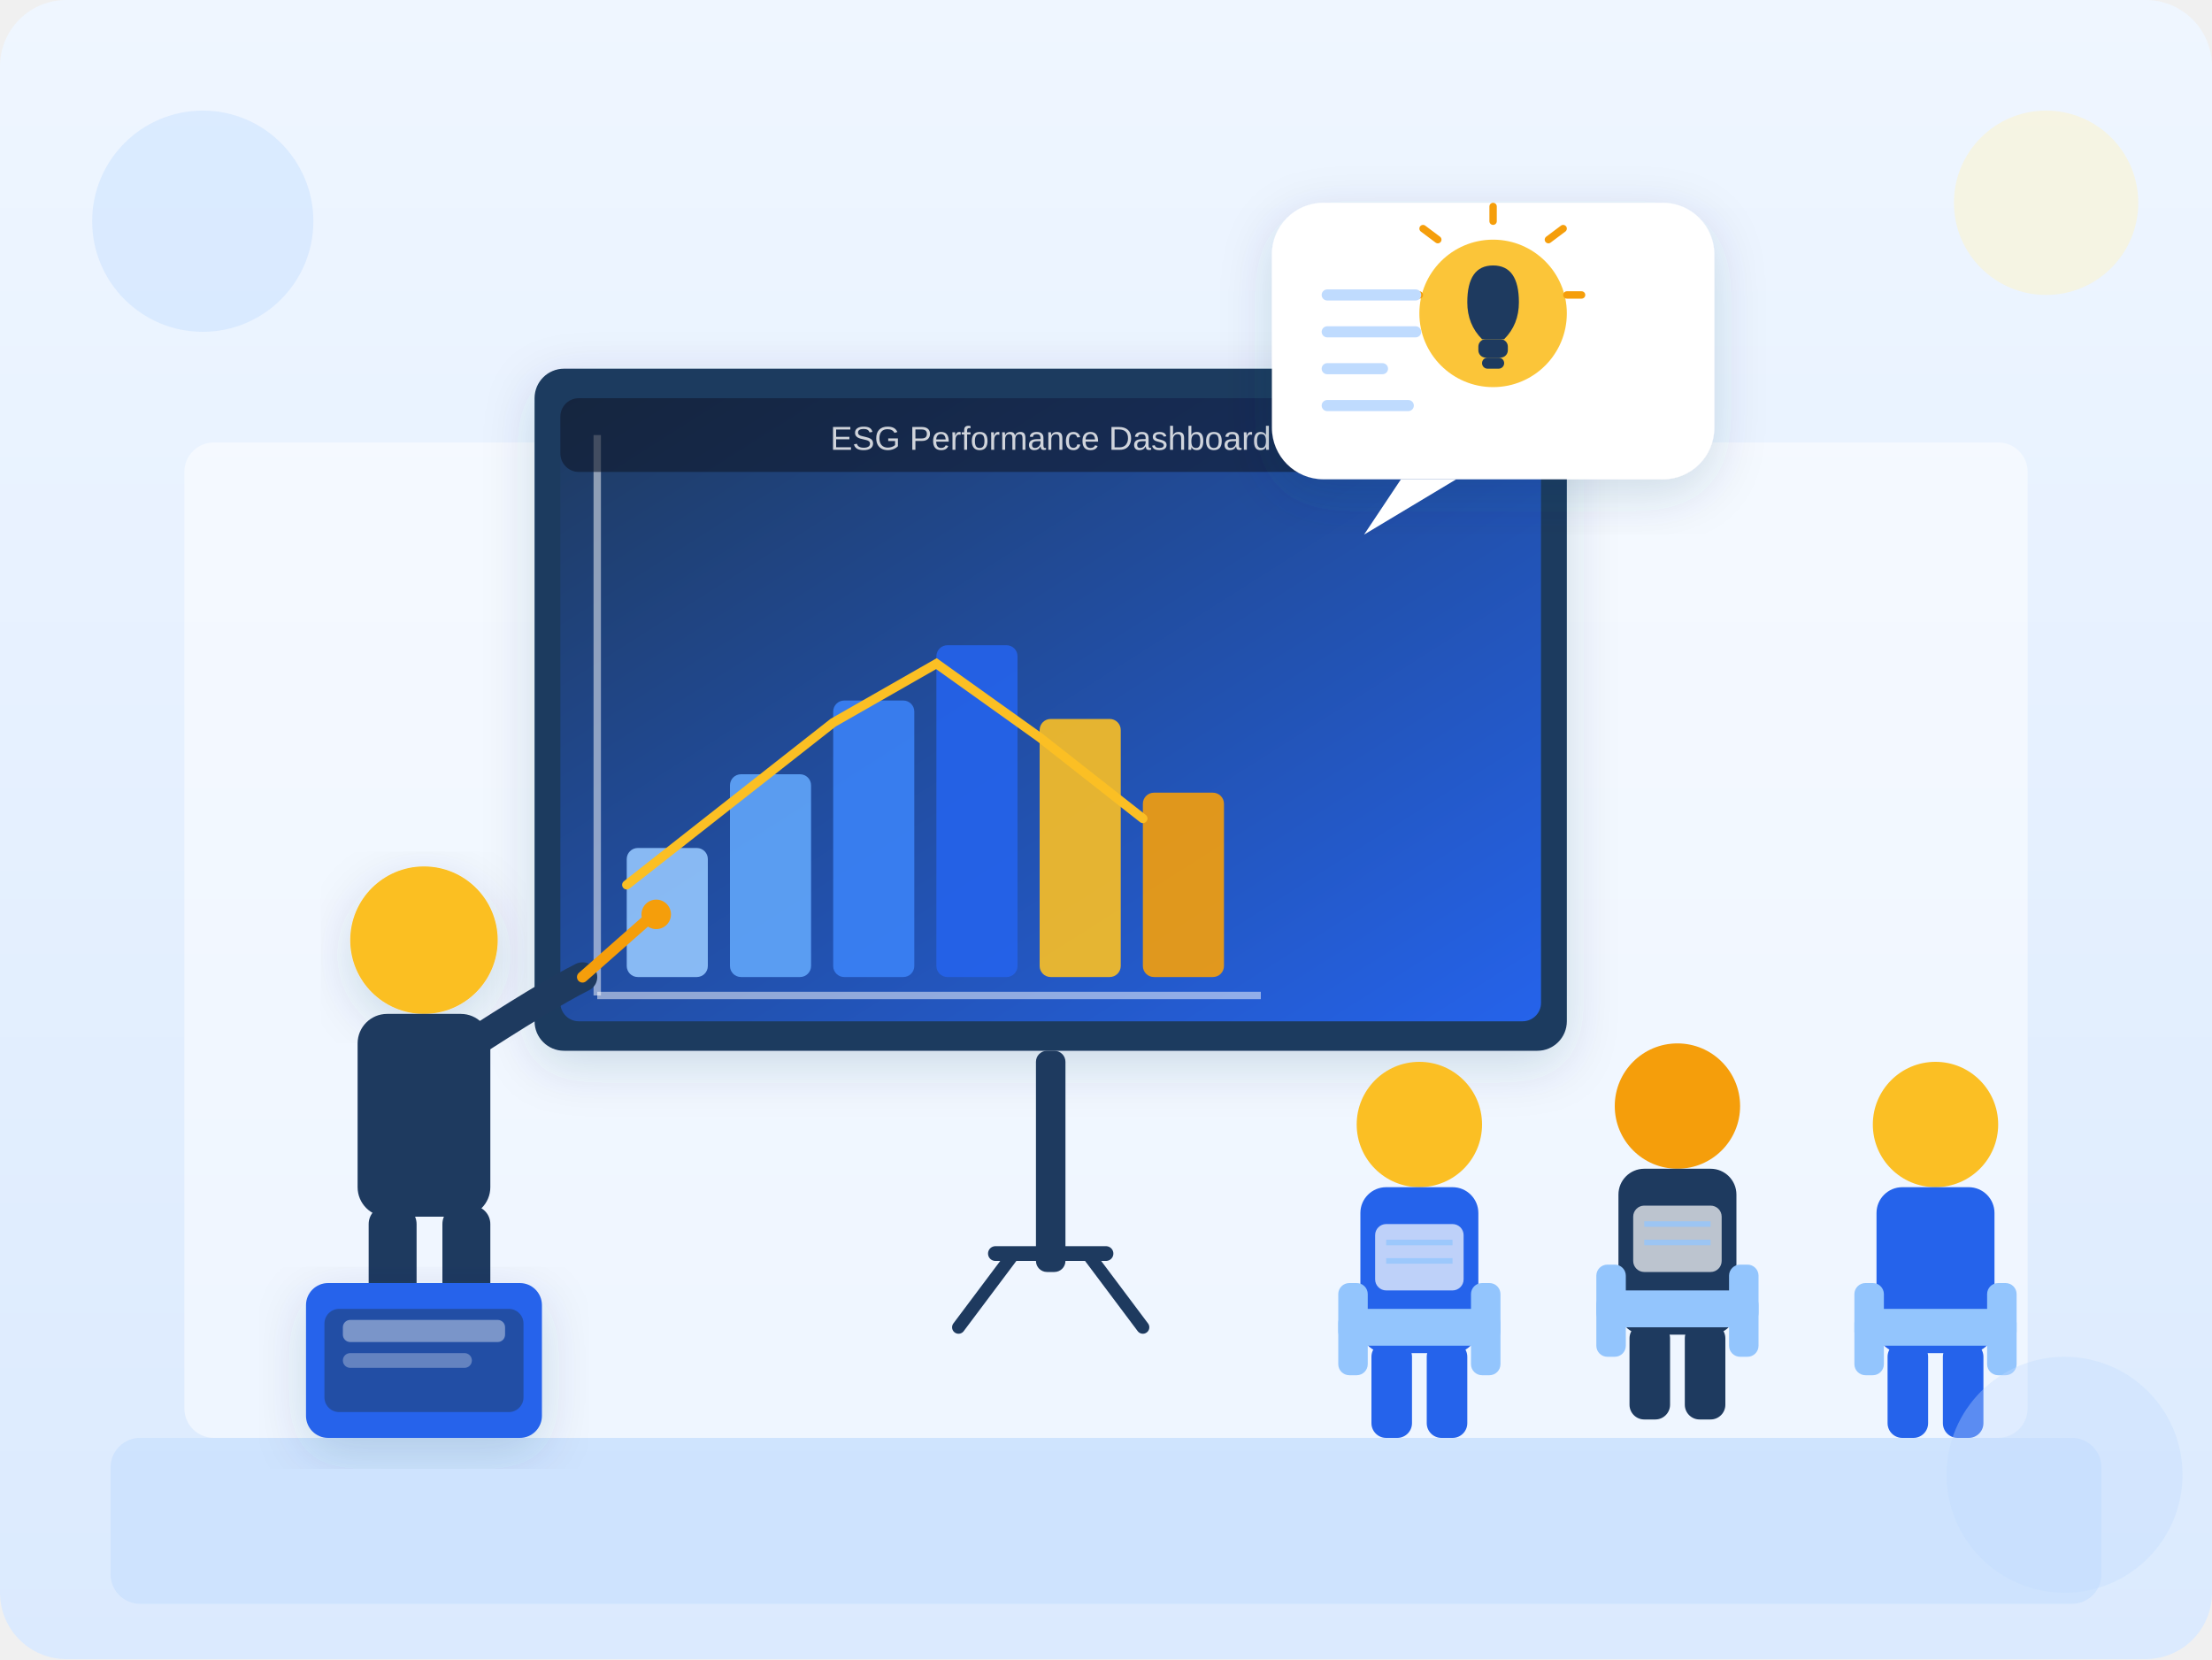
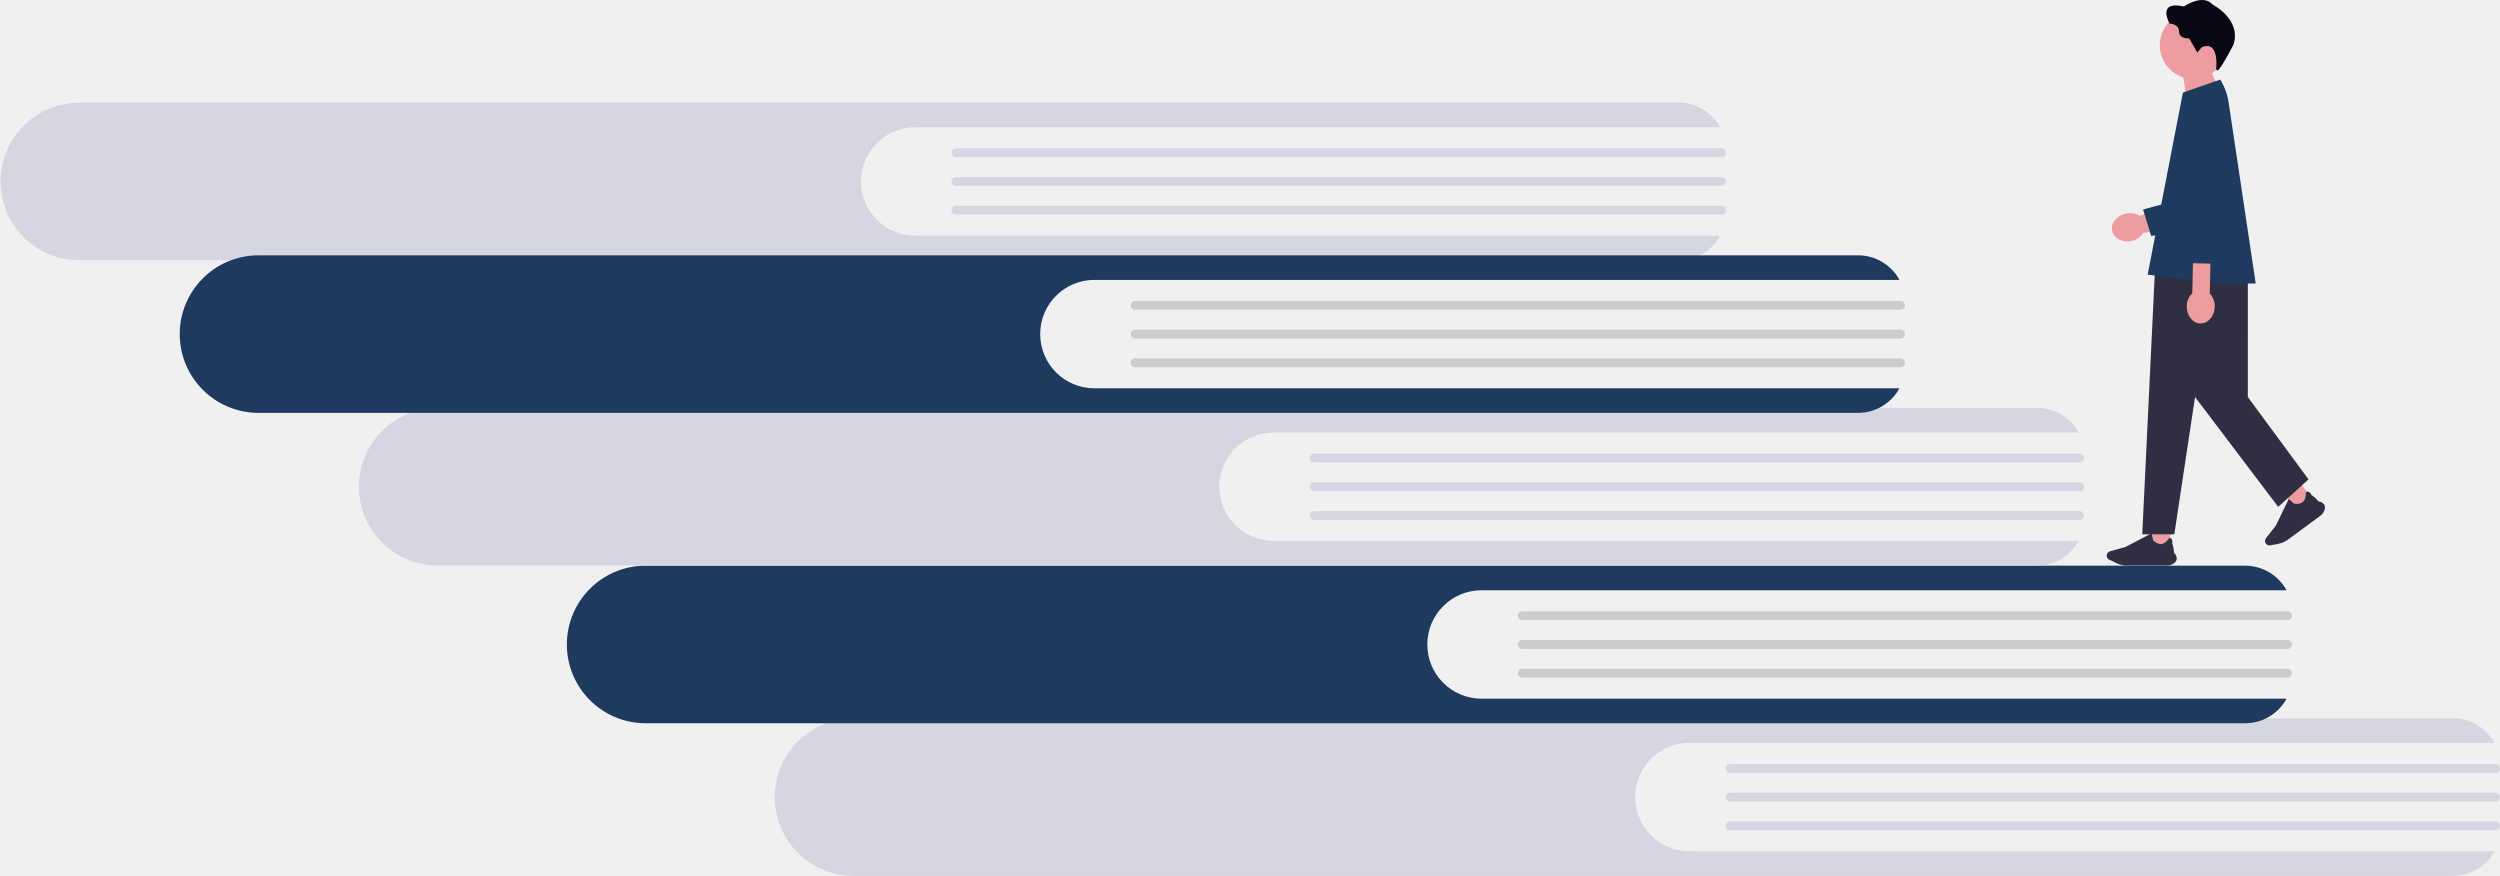
- <svg xmlns="http://www.w3.org/2000/svg" viewBox="0 0 600 450">
-   <defs>
-     <filter id="shadow-train" x="-20%" y="-20%" width="140%" height="140%">
-       <feDropShadow dx="0" dy="4" stdDeviation="7" flood-color="#1e3a5f" flood-opacity="0.16" />
-     </filter>
-     <linearGradient id="room-bg" x1="0%" y1="0%" x2="0%" y2="100%">
-       <stop offset="0%" stop-color="#eff6ff" />
-       <stop offset="100%" stop-color="#dbeafe" />
-     </linearGradient>
-     <linearGradient id="screen-grad" x1="0%" y1="0%" x2="100%" y2="100%">
-       <stop offset="0%" stop-color="#1e3a5f" />
-       <stop offset="100%" stop-color="#2563eb" />
-     </linearGradient>
-   </defs>
-   <rect width="600" height="450" fill="url(#room-bg)" rx="18" />
-   <rect x="30" y="390" width="540" height="45" rx="8" fill="#bfdbfe" opacity="0.5" />
-   <rect x="50" y="120" width="500" height="270" rx="8" fill="white" opacity="0.5" />
-   <rect x="145" y="100" width="280" height="185" rx="8" fill="#1e3a5f" filter="url(#shadow-train)" />
-   <rect x="152" y="108" width="266" height="169" rx="5" fill="url(#screen-grad)" />
-   <rect x="170" y="230" width="22" height="35" rx="3" fill="#93c5fd" opacity="0.9" />
-   <rect x="198" y="210" width="22" height="55" rx="3" fill="#60a5fa" opacity="0.9" />
-   <rect x="226" y="190" width="22" height="75" rx="3" fill="#3b82f6" opacity="0.9" />
-   <rect x="254" y="175" width="22" height="90" rx="3" fill="#2563eb" opacity="0.9" />
-   <rect x="282" y="195" width="22" height="70" rx="3" fill="#fbbf24" opacity="0.9" />
-   <rect x="310" y="215" width="22" height="50" rx="3" fill="#f59e0b" opacity="0.9" />
-   <line x1="162" y1="270" x2="342" y2="270" stroke="white" stroke-width="2" opacity="0.5" />
-   <line x1="162" y1="270" x2="162" y2="118" stroke="white" stroke-width="2" opacity="0.5" />
-   <path d="M170,240 L198,218 L226,196 L254,180 L282,200 L310,222" stroke="#fbbf24" stroke-width="2.5" fill="none" stroke-linecap="round" />
-   <rect x="152" y="108" width="266" height="20" rx="5" fill="#0f172a" opacity="0.6" />
-   <text x="285" y="122" text-anchor="middle" font-family="Arial" font-size="9" fill="white" opacity="0.8">ESG Performance Dashboard</text>
-   <rect x="281" y="285" width="8" height="60" rx="3" fill="#1e3a5f" />
-   <line x1="270" y1="340" x2="300" y2="340" stroke="#1e3a5f" stroke-width="4" stroke-linecap="round" />
-   <line x1="260" y1="360" x2="275" y2="340" stroke="#1e3a5f" stroke-width="3.5" stroke-linecap="round" />
-   <line x1="310" y1="360" x2="295" y2="340" stroke="#1e3a5f" stroke-width="3.5" stroke-linecap="round" />
-   <circle cx="115" cy="255" r="20" fill="#fbbf24" filter="url(#shadow-train)" />
-   <rect x="97" y="275" width="36" height="55" rx="8" fill="#1e3a5f" />
-   <path d="M125,285 Q148,270 158,265" stroke="#1e3a5f" stroke-width="8" stroke-linecap="round" fill="none" />
-   <line x1="158" y1="265" x2="175" y2="250" stroke="#f59e0b" stroke-width="3" stroke-linecap="round" />
-   <circle cx="178" cy="248" r="4" fill="#f59e0b" />
-   <rect x="100" y="327" width="13" height="30" rx="5" fill="#1e3a5f" />
-   <rect x="120" y="327" width="13" height="30" rx="5" fill="#1e3a5f" />
-   <ellipse cx="107" cy="358" rx="10" ry="6" fill="#0f172a" />
-   <ellipse cx="127" cy="358" rx="10" ry="6" fill="#0f172a" />
-   <rect x="83" y="348" width="64" height="42" rx="6" fill="#2563eb" filter="url(#shadow-train)" />
-   <rect x="88" y="355" width="54" height="28" rx="4" fill="#1e3a5f" opacity="0.5" />
-   <rect x="93" y="358" width="44" height="6" rx="2" fill="white" opacity="0.4" />
-   <rect x="93" y="367" width="35" height="4" rx="2" fill="white" opacity="0.3" />
-   <circle cx="385" cy="305" r="17" fill="#fbbf24" />
-   <rect x="369" y="322" width="32" height="45" rx="7" fill="#2563eb" />
-   <rect x="372" y="364" width="11" height="26" rx="4" fill="#2563eb" />
-   <rect x="387" y="364" width="11" height="26" rx="4" fill="#2563eb" />
-   <rect x="363" y="355" width="44" height="10" rx="4" fill="#93c5fd" />
-   <rect x="363" y="348" width="8" height="25" rx="3" fill="#93c5fd" />
-   <rect x="399" y="348" width="8" height="25" rx="3" fill="#93c5fd" />
-   <circle cx="455" cy="300" r="17" fill="#f59e0b" />
-   <rect x="439" y="317" width="32" height="45" rx="7" fill="#1e3a5f" />
-   <rect x="442" y="359" width="11" height="26" rx="4" fill="#1e3a5f" />
-   <rect x="457" y="359" width="11" height="26" rx="4" fill="#1e3a5f" />
-   <rect x="433" y="350" width="44" height="10" rx="4" fill="#93c5fd" />
-   <rect x="433" y="343" width="8" height="25" rx="3" fill="#93c5fd" />
-   <rect x="469" y="343" width="8" height="25" rx="3" fill="#93c5fd" />
-   <circle cx="525" cy="305" r="17" fill="#fbbf24" />
-   <rect x="509" y="322" width="32" height="45" rx="7" fill="#2563eb" />
-   <rect x="512" y="364" width="11" height="26" rx="4" fill="#2563eb" />
-   <rect x="527" y="364" width="11" height="26" rx="4" fill="#2563eb" />
-   <rect x="503" y="355" width="44" height="10" rx="4" fill="#93c5fd" />
-   <rect x="503" y="348" width="8" height="25" rx="3" fill="#93c5fd" />
-   <rect x="539" y="348" width="8" height="25" rx="3" fill="#93c5fd" />
-   <rect x="373" y="332" width="24" height="18" rx="3" fill="white" opacity="0.7" />
-   <line x1="376" y1="337" x2="394" y2="337" stroke="#93c5fd" stroke-width="1.5" opacity="0.8" />
-   <line x1="376" y1="342" x2="394" y2="342" stroke="#93c5fd" stroke-width="1.5" opacity="0.8" />
-   <rect x="443" y="327" width="24" height="18" rx="3" fill="white" opacity="0.7" />
-   <line x1="446" y1="332" x2="464" y2="332" stroke="#93c5fd" stroke-width="1.5" opacity="0.8" />
-   <line x1="446" y1="337" x2="464" y2="337" stroke="#93c5fd" stroke-width="1.5" opacity="0.8" />
-   <rect x="345" y="55" width="120" height="75" rx="14" fill="white" filter="url(#shadow-train)" />
-   <polygon points="380,130 370,145 395,130" fill="white" />
-   <circle cx="405" cy="85" r="20" fill="#fbbf24" opacity="0.9" />
-   <path d="M398,82 Q398,72 405,72 Q412,72 412,82 Q412,88 408,92 L402,92 Q398,88 398,82Z" fill="#1e3a5f" />
-   <rect x="401" y="92" width="8" height="5" rx="2" fill="#1e3a5f" />
-   <rect x="402" y="97" width="6" height="3" rx="1.5" fill="#1e3a5f" />
-   <line x1="405" y1="60" x2="405" y2="56" stroke="#f59e0b" stroke-width="2" stroke-linecap="round" />
-   <line x1="420" y1="65" x2="424" y2="62" stroke="#f59e0b" stroke-width="2" stroke-linecap="round" />
-   <line x1="425" y1="80" x2="429" y2="80" stroke="#f59e0b" stroke-width="2" stroke-linecap="round" />
-   <line x1="390" y1="65" x2="386" y2="62" stroke="#f59e0b" stroke-width="2" stroke-linecap="round" />
-   <line x1="385" y1="80" x2="381" y2="80" stroke="#f59e0b" stroke-width="2" stroke-linecap="round" />
-   <line x1="360" y1="80" x2="384" y2="80" stroke="#bfdbfe" stroke-width="3" stroke-linecap="round" />
-   <line x1="360" y1="90" x2="384" y2="90" stroke="#bfdbfe" stroke-width="3" stroke-linecap="round" />
-   <line x1="360" y1="100" x2="375" y2="100" stroke="#bfdbfe" stroke-width="3" stroke-linecap="round" />
-   <line x1="360" y1="110" x2="382" y2="110" stroke="#bfdbfe" stroke-width="3" stroke-linecap="round" />
-   <circle cx="55" cy="60" r="30" fill="#bfdbfe" opacity="0.4" />
-   <circle cx="555" cy="55" r="25" fill="#fef3c7" opacity="0.5" />
-   <circle cx="560" cy="400" r="32" fill="#bfdbfe" opacity="0.35" />
+ <svg xmlns="http://www.w3.org/2000/svg" width="960" height="336.343" viewBox="0 0 960 336.343">
+   <g transform="translate(-363.47 -386.429)">
+     <path d="M658.953,664.883a20.812,20.812,0,0,1,0-41.624H968.09a18.1,18.1,0,0,0-15.878-9.439H337.729a30.251,30.251,0,0,0,0,60.5H952.212a18.1,18.1,0,0,0,15.878-9.439Z" transform="translate(353.27 48.449)" fill="#d6d6e3" />
+     <path d="M976.771,635.124H682.853a1.7,1.7,0,1,1,0-3.4H976.771a1.7,1.7,0,1,1,0,3.4Z" transform="translate(345 48.053)" fill="#d6d6e3" />
+     <path d="M976.771,646.417H682.853a1.7,1.7,0,1,1,0-3.4H976.771a1.7,1.7,0,1,1,0,3.4Z" transform="translate(345 47.803)" fill="#d6d6e3" />
+     <path d="M976.771,657.71H682.853a1.7,1.7,0,1,1,0-3.4H976.771a1.7,1.7,0,1,1,0,3.4Z" transform="translate(345 47.553)" fill="#d6d6e3" />
+     <path d="M577.294,604.943a20.812,20.812,0,1,1,0-41.624H886.432a18.1,18.1,0,0,0-15.877-9.439H256.071a30.251,30.251,0,0,0,0,60.5H870.555a18.1,18.1,0,0,0,15.877-9.439Z" transform="translate(355.078 49.776)" fill="#1e3a5f" />
+     <path d="M895.113,575.183H601.195a1.7,1.7,0,0,1,0-3.4H895.113a1.7,1.7,0,0,1,0,3.4Z" transform="translate(346.808 49.379)" fill="#ccc" />
+     <path d="M895.113,586.476H601.195a1.7,1.7,0,1,1,0-3.4H895.113a1.7,1.7,0,0,1,0,3.4Z" transform="translate(346.808 49.129)" fill="#ccc" />
+     <path d="M895.113,597.769H601.195a1.7,1.7,0,1,1,0-3.4H895.113a1.7,1.7,0,0,1,0,3.4Z" transform="translate(346.808 48.879)" fill="#ccc" />
+     <path d="M495.637,543a20.812,20.812,0,1,1,0-41.624H804.774a18.1,18.1,0,0,0-15.877-9.439H174.413a30.251,30.251,0,0,0,0,60.5H788.9A18.1,18.1,0,0,0,804.774,543Z" transform="translate(356.885 51.147)" fill="#d6d6e3" />
+     <path d="M813.455,513.243H519.537a1.7,1.7,0,1,1,0-3.4H813.455a1.7,1.7,0,1,1,0,3.4Z" transform="translate(348.615 50.75)" fill="#d6d6e3" />
+     <path d="M813.455,524.536H519.537a1.7,1.7,0,0,1,0-3.4H813.455a1.7,1.7,0,0,1,0,3.4Z" transform="translate(348.615 50.5)" fill="#d6d6e3" />
+     <path d="M813.455,535.829H519.537a1.7,1.7,0,0,1,0-3.4H813.455a1.7,1.7,0,0,1,0,3.4Z" transform="translate(348.615 50.25)" fill="#d6d6e3" />
+     <path d="M658.953,664.883a20.812,20.812,0,0,1,0-41.624H968.09a18.1,18.1,0,0,0-15.878-9.439H337.729a30.251,30.251,0,0,0,0,60.5H952.212a18.1,18.1,0,0,0,15.878-9.439Z" transform="translate(55.955 -187.962)" fill="#d6d6e3" />
+     <path d="M976.771,635.124H682.853a1.7,1.7,0,1,1,0-3.4H976.771a1.7,1.7,0,1,1,0,3.4Z" transform="translate(47.685 -188.358)" fill="#d6d6e3" />
+     <path d="M976.771,646.417H682.853a1.7,1.7,0,1,1,0-3.4H976.771a1.7,1.7,0,1,1,0,3.4Z" transform="translate(47.685 -188.608)" fill="#d6d6e3" />
+     <path d="M976.771,657.71H682.853a1.7,1.7,0,1,1,0-3.4H976.771a1.7,1.7,0,1,1,0,3.4Z" transform="translate(47.685 -188.858)" fill="#d6d6e3" />
+     <path d="M577.294,604.943a20.812,20.812,0,1,1,0-41.624H886.432a18.1,18.1,0,0,0-15.877-9.439H256.071a30.251,30.251,0,0,0,0,60.5H870.555a18.1,18.1,0,0,0,15.877-9.439Z" transform="translate(206.419 -69.408)" fill="#1e3a5f" />
+     <path d="M895.113,575.183H601.195a1.7,1.7,0,0,1,0-3.4H895.113a1.7,1.7,0,0,1,0,3.4Z" transform="translate(198.149 -69.804)" fill="#ccc" />
+     <path d="M895.113,586.476H601.195a1.7,1.7,0,1,1,0-3.4H895.113a1.7,1.7,0,0,1,0,3.4Z" transform="translate(198.149 -70.054)" fill="#ccc" />
+     <path d="M895.113,597.769H601.195a1.7,1.7,0,1,1,0-3.4H895.113a1.7,1.7,0,0,1,0,3.4Z" transform="translate(198.149 -70.304)" fill="#ccc" />
+     <g transform="translate(1163.769 386.429)">
+       <path d="M50.845,7.893a7.934,7.934,0,0,1-.214,1.826L44.564,35.535a6.815,6.815,0,0,1-8.2,5.075L12.046,33.067,10.859,32.7a7.04,7.04,0,0,1-5.333,1.107C2,33.183-.447,30.311.069,27.388s3.794-4.781,7.323-4.16a7.054,7.054,0,0,1,4.636,2.861l.018,0,.062.011L33.27,28.721,35.049,7.257a7.912,7.912,0,0,1,15.8.635Z" transform="matrix(0.921, -0.391, 0.391, 0.921, 0, 63.534)" fill="#ed9da0" />
+       <path d="M37.71,7.893A7.934,7.934,0,0,1,37.5,9.719L32.518,36.625a6.815,6.815,0,0,1-8.2,5.075L0,34.94,1.089,24.411h0L19.6,26.953l2.309-19.7a7.912,7.912,0,0,1,15.8.635Z" transform="matrix(0.921, -0.391, 0.391, 0.921, 12.091, 58.402)" fill="#1e3a5f" />
+       <rect width="7.296" height="7.296" transform="translate(77.588 190.42) rotate(-36.399)" fill="#ed9da0" />
+       <path d="M561.149,552.942l-12.483,9.2a8.944,8.944,0,0,1-3.622,1.579l-3.117.59a1.717,1.717,0,0,1-1.67-2.747l3.779-4.814,4.975-10.257.029.026c.719.657,1.811,1.646,1.893,1.695a3.791,3.791,0,0,0,3.507-.568c1.379-1.25,1.1-3.7,1.1-3.727l0-.019.016-.01a1.228,1.228,0,0,1,1.076-.147,2.4,2.4,0,0,1,1.146,1.349c.7.1,2.524,2.189,2.671,2.358a3.054,3.054,0,0,1,2.146,1.17,2.386,2.386,0,0,1,.189,1.944A4.331,4.331,0,0,1,561.149,552.942Z" transform="translate(-470.424 -354.898)" fill="#2f2e43" />
+       <rect width="7.296" height="7.296" transform="translate(25.804 203.226)" fill="#ed9da0" />
+       <path d="M425.14,592.336H409.631a8.944,8.944,0,0,1-3.852-.878l-2.859-1.374a1.717,1.717,0,0,1,.286-3.2l5.9-1.632,10.091-5.3.008.038c.189.956.481,2.4.518,2.487a3.791,3.791,0,0,0,3.16,1.624c1.852-.188,3.083-2.326,3.1-2.348l.009-.016.019,0a1.228,1.228,0,0,1,.953.52,2.4,2.4,0,0,1,.122,1.766c.506.495.733,3.26.751,3.483a3.055,3.055,0,0,1,1.033,2.216,2.386,2.386,0,0,1-1,1.677A4.332,4.332,0,0,1,425.14,592.336Z" transform="translate(-393.286 -375.177)" fill="#2f2e43" />
+       <path d="M473.493,317.714H438.525l-5.574,116h12.314l7.956-52.729,31.926,42.183L496.8,412.626l-23.312-31.637Z" transform="translate(-410.623 -228.54)" fill="#2f2e43" />
+       <path d="M473.991,138.521a12.887,12.887,0,1,0-16.748,12.3l2.491,16.464,12.7-10.584a31.99,31.99,0,0,1-4.215-7.435A12.873,12.873,0,0,0,473.991,138.521Z" transform="translate(-419.16 -121.129)" fill="#ed9da0" />
+       <path d="M473.758,281.639l5.711,16.829-32.311-.363,4.818-15.377Z" transform="translate(-418.567 -208.367)" fill="#ed9da0" />
+       <path d="M465.522,184.739l-14.329,4.981-13.546,69.933,27.875,3.4h13.626l-10.41-69.543a23.209,23.209,0,0,0-3.216-8.774h0Z" transform="translate(-413.249 -154.181)" fill="#1e3a5f" />
+       <path d="M480.56,356.38l.249-11.495-6.712-.146-.249,11.495a7.046,7.046,0,0,0-2.123,5.016c-.078,3.583,2.263,6.54,5.228,6.6s5.432-2.788,5.51-6.371a7.047,7.047,0,0,0-1.9-5.1Z" transform="translate(-432.305 -243.652)" fill="#ed9da0" />
+       <path d="M515.695,138.205s-.5,3.319,1.138,1.358,5.406-9.2,5.406-9.2c3.212-9.836-8.006-15.486-8.006-15.486-3.661-4.311-11.017.731-11.017.731-10.611-2.357-5.487,6.586-5.487,6.586s3.618.08,3.618,3.006,3.943,2.725,3.943,2.725l3.089,5.406,1.706-2.073c6.343-2.686,5.611,6.95,5.611,6.95Z" transform="translate(-464.908 -113.133)" fill="#090814" />
+     </g>
+   </g>
</svg>
